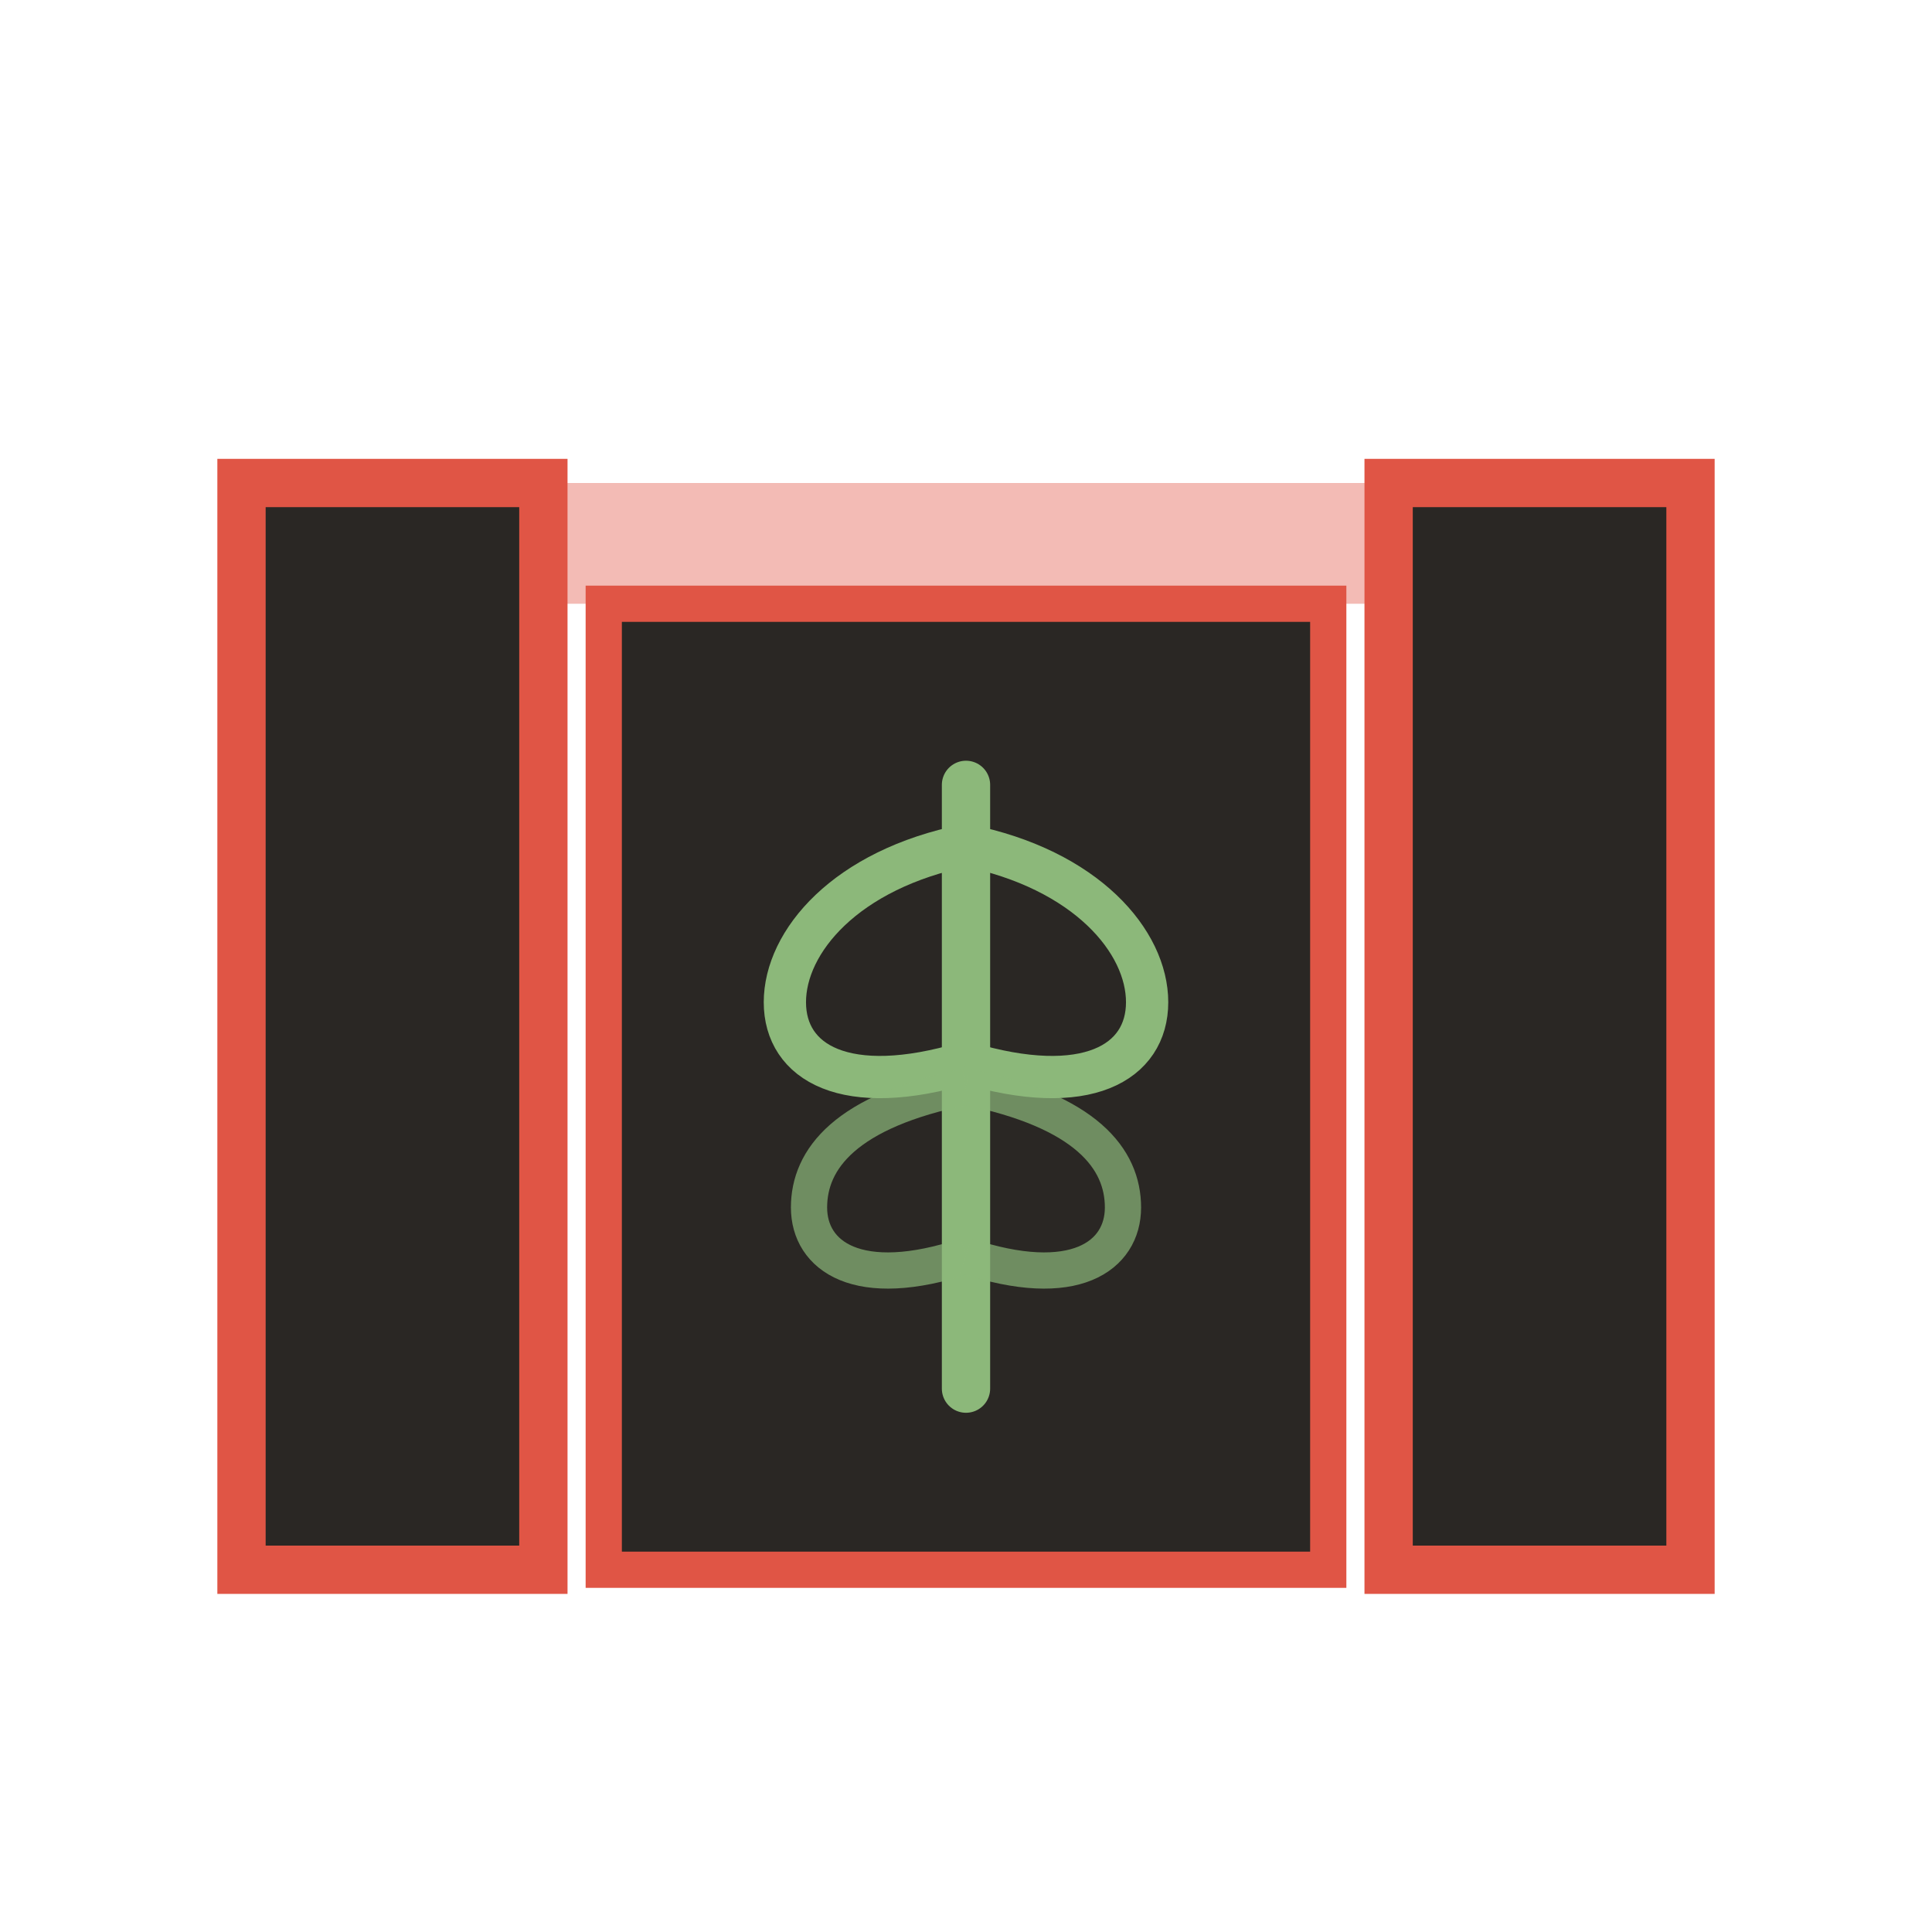
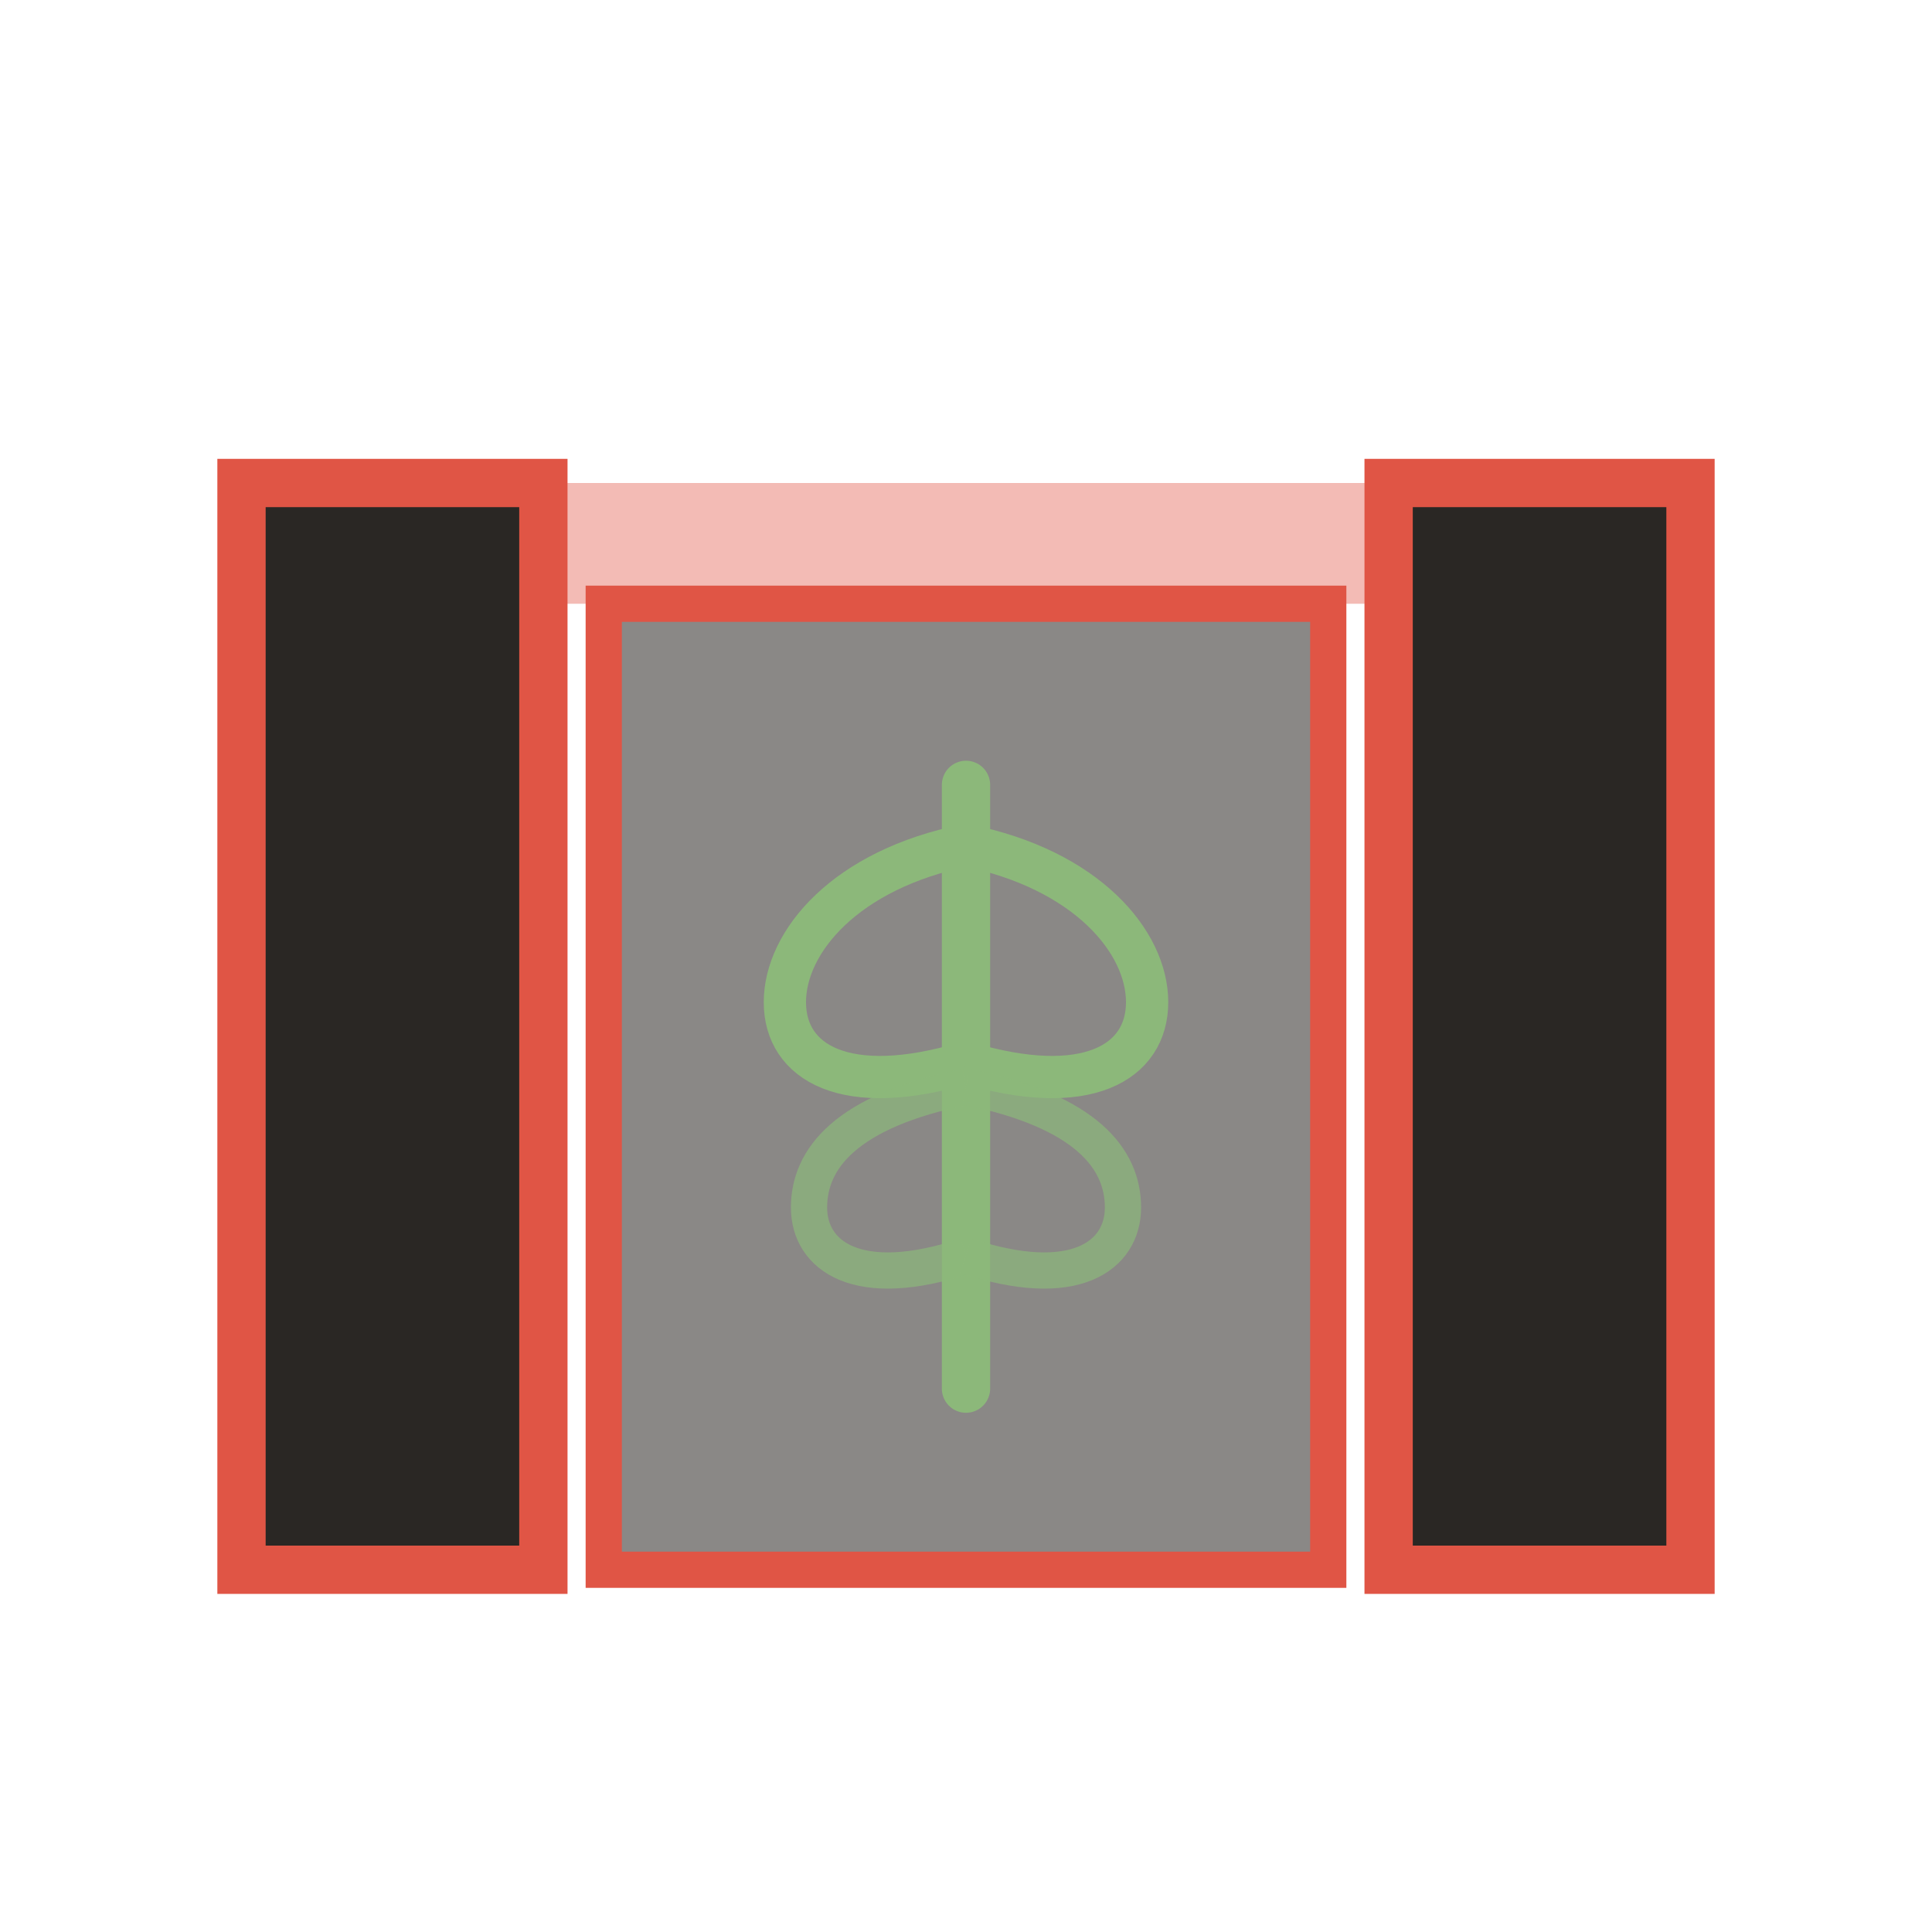
<svg xmlns="http://www.w3.org/2000/svg" viewBox="0 0 16 16">
  <rect x="2" y="4" width="2.5" height="9" fill="#2A2724" stroke="#E05545" stroke-width="0.4" />
  <rect x="11.5" y="4" width="2.5" height="9" fill="#2A2724" stroke="#E05545" stroke-width="0.4" />
  <rect x="4.5" y="4" width="7" height="1" fill="#E05545" opacity="0.4" />
-   <rect x="5" y="5" width="6" height="8" fill="#2A2724" stroke="#E05545" stroke-width="0.3" />
+   <rect x="5" y="5" width="6" height="8" fill="#2A2724" fill-opacity="0.55" stroke="#E05545" stroke-width="0.3" />
  <line x1="8" y1="6.5" x2="8" y2="11.5" stroke="#8CB87A" stroke-width="0.4" stroke-linecap="round" />
  <path d="M8 7c-1 .2-1.5.8-1.5 1.3s.5.8 1.5.5" fill="none" stroke="#8CB87A" stroke-width="0.35" />
  <path d="M8 7c1 .2 1.5.8 1.5 1.3s-.5.8-1.5.5" fill="none" stroke="#8CB87A" stroke-width="0.35" />
  <path d="M8 9c-1 .2-1.3.6-1.3 1s.4.7 1.3.4" fill="none" stroke="#8CB87A" stroke-width="0.3" opacity="0.7" />
  <path d="M8 9c1 .2 1.3.6 1.3 1s-.4.7-1.3.4" fill="none" stroke="#8CB87A" stroke-width="0.3" opacity="0.7" />
</svg>
